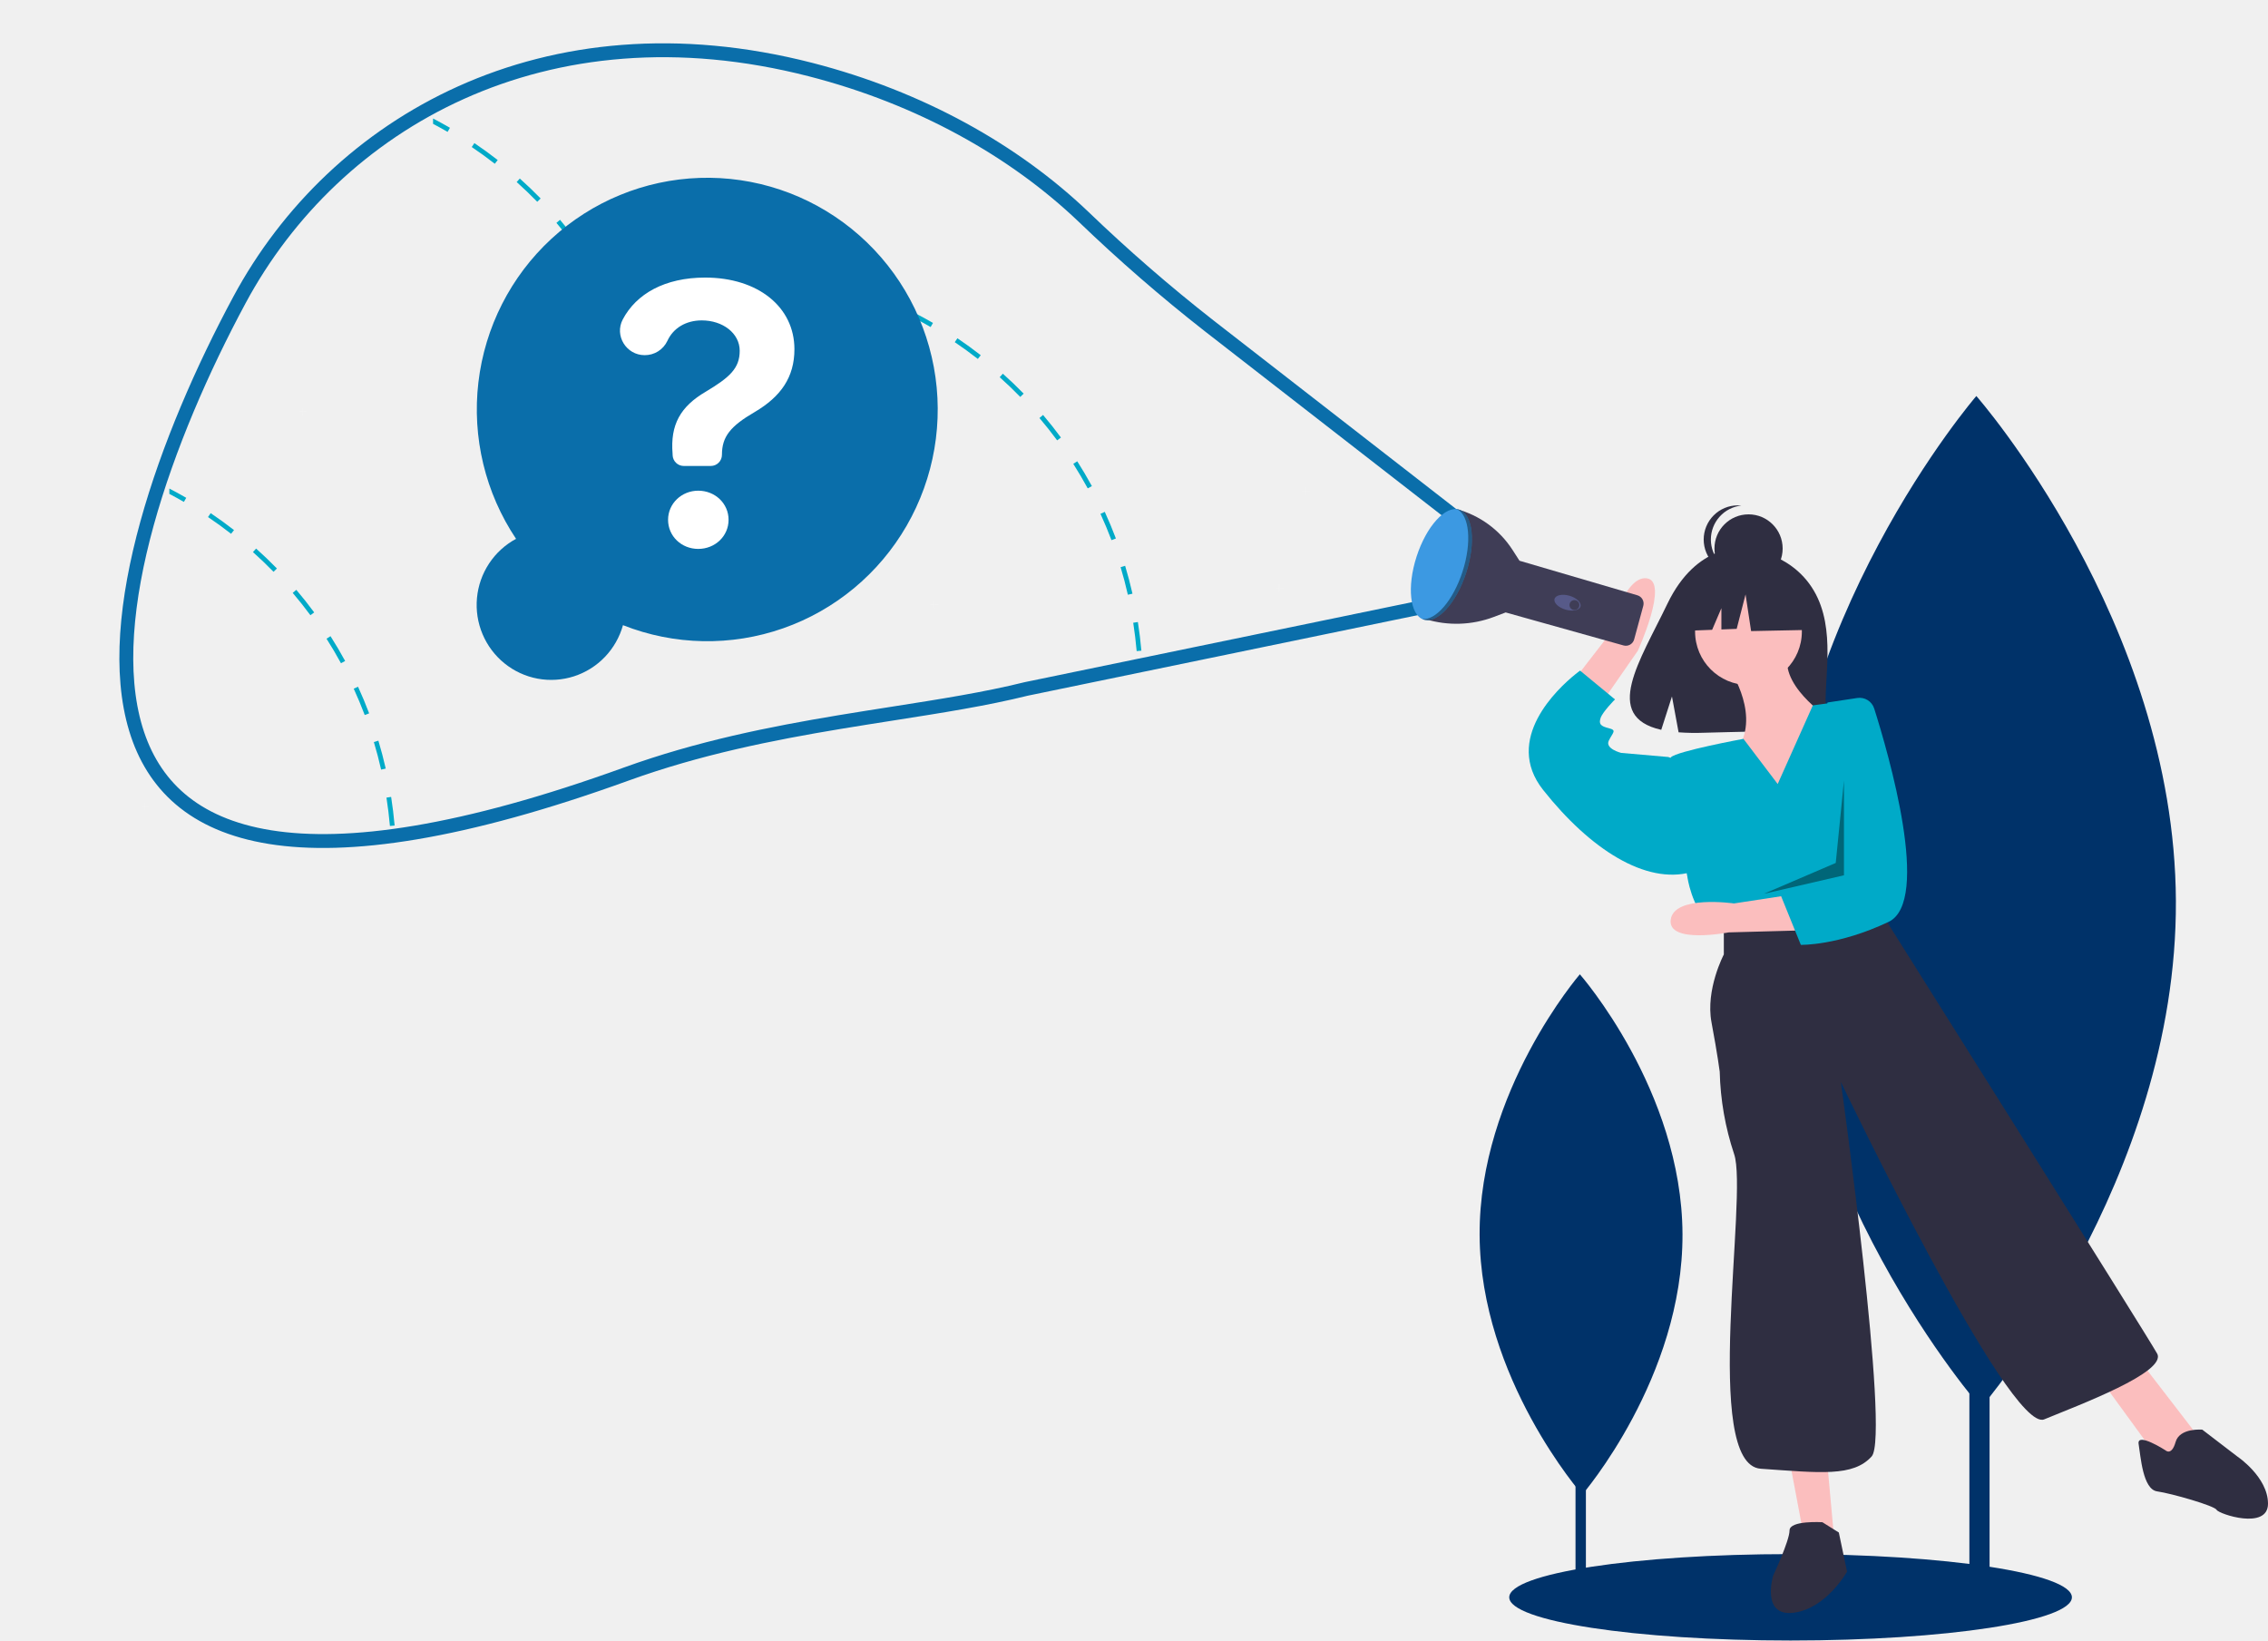
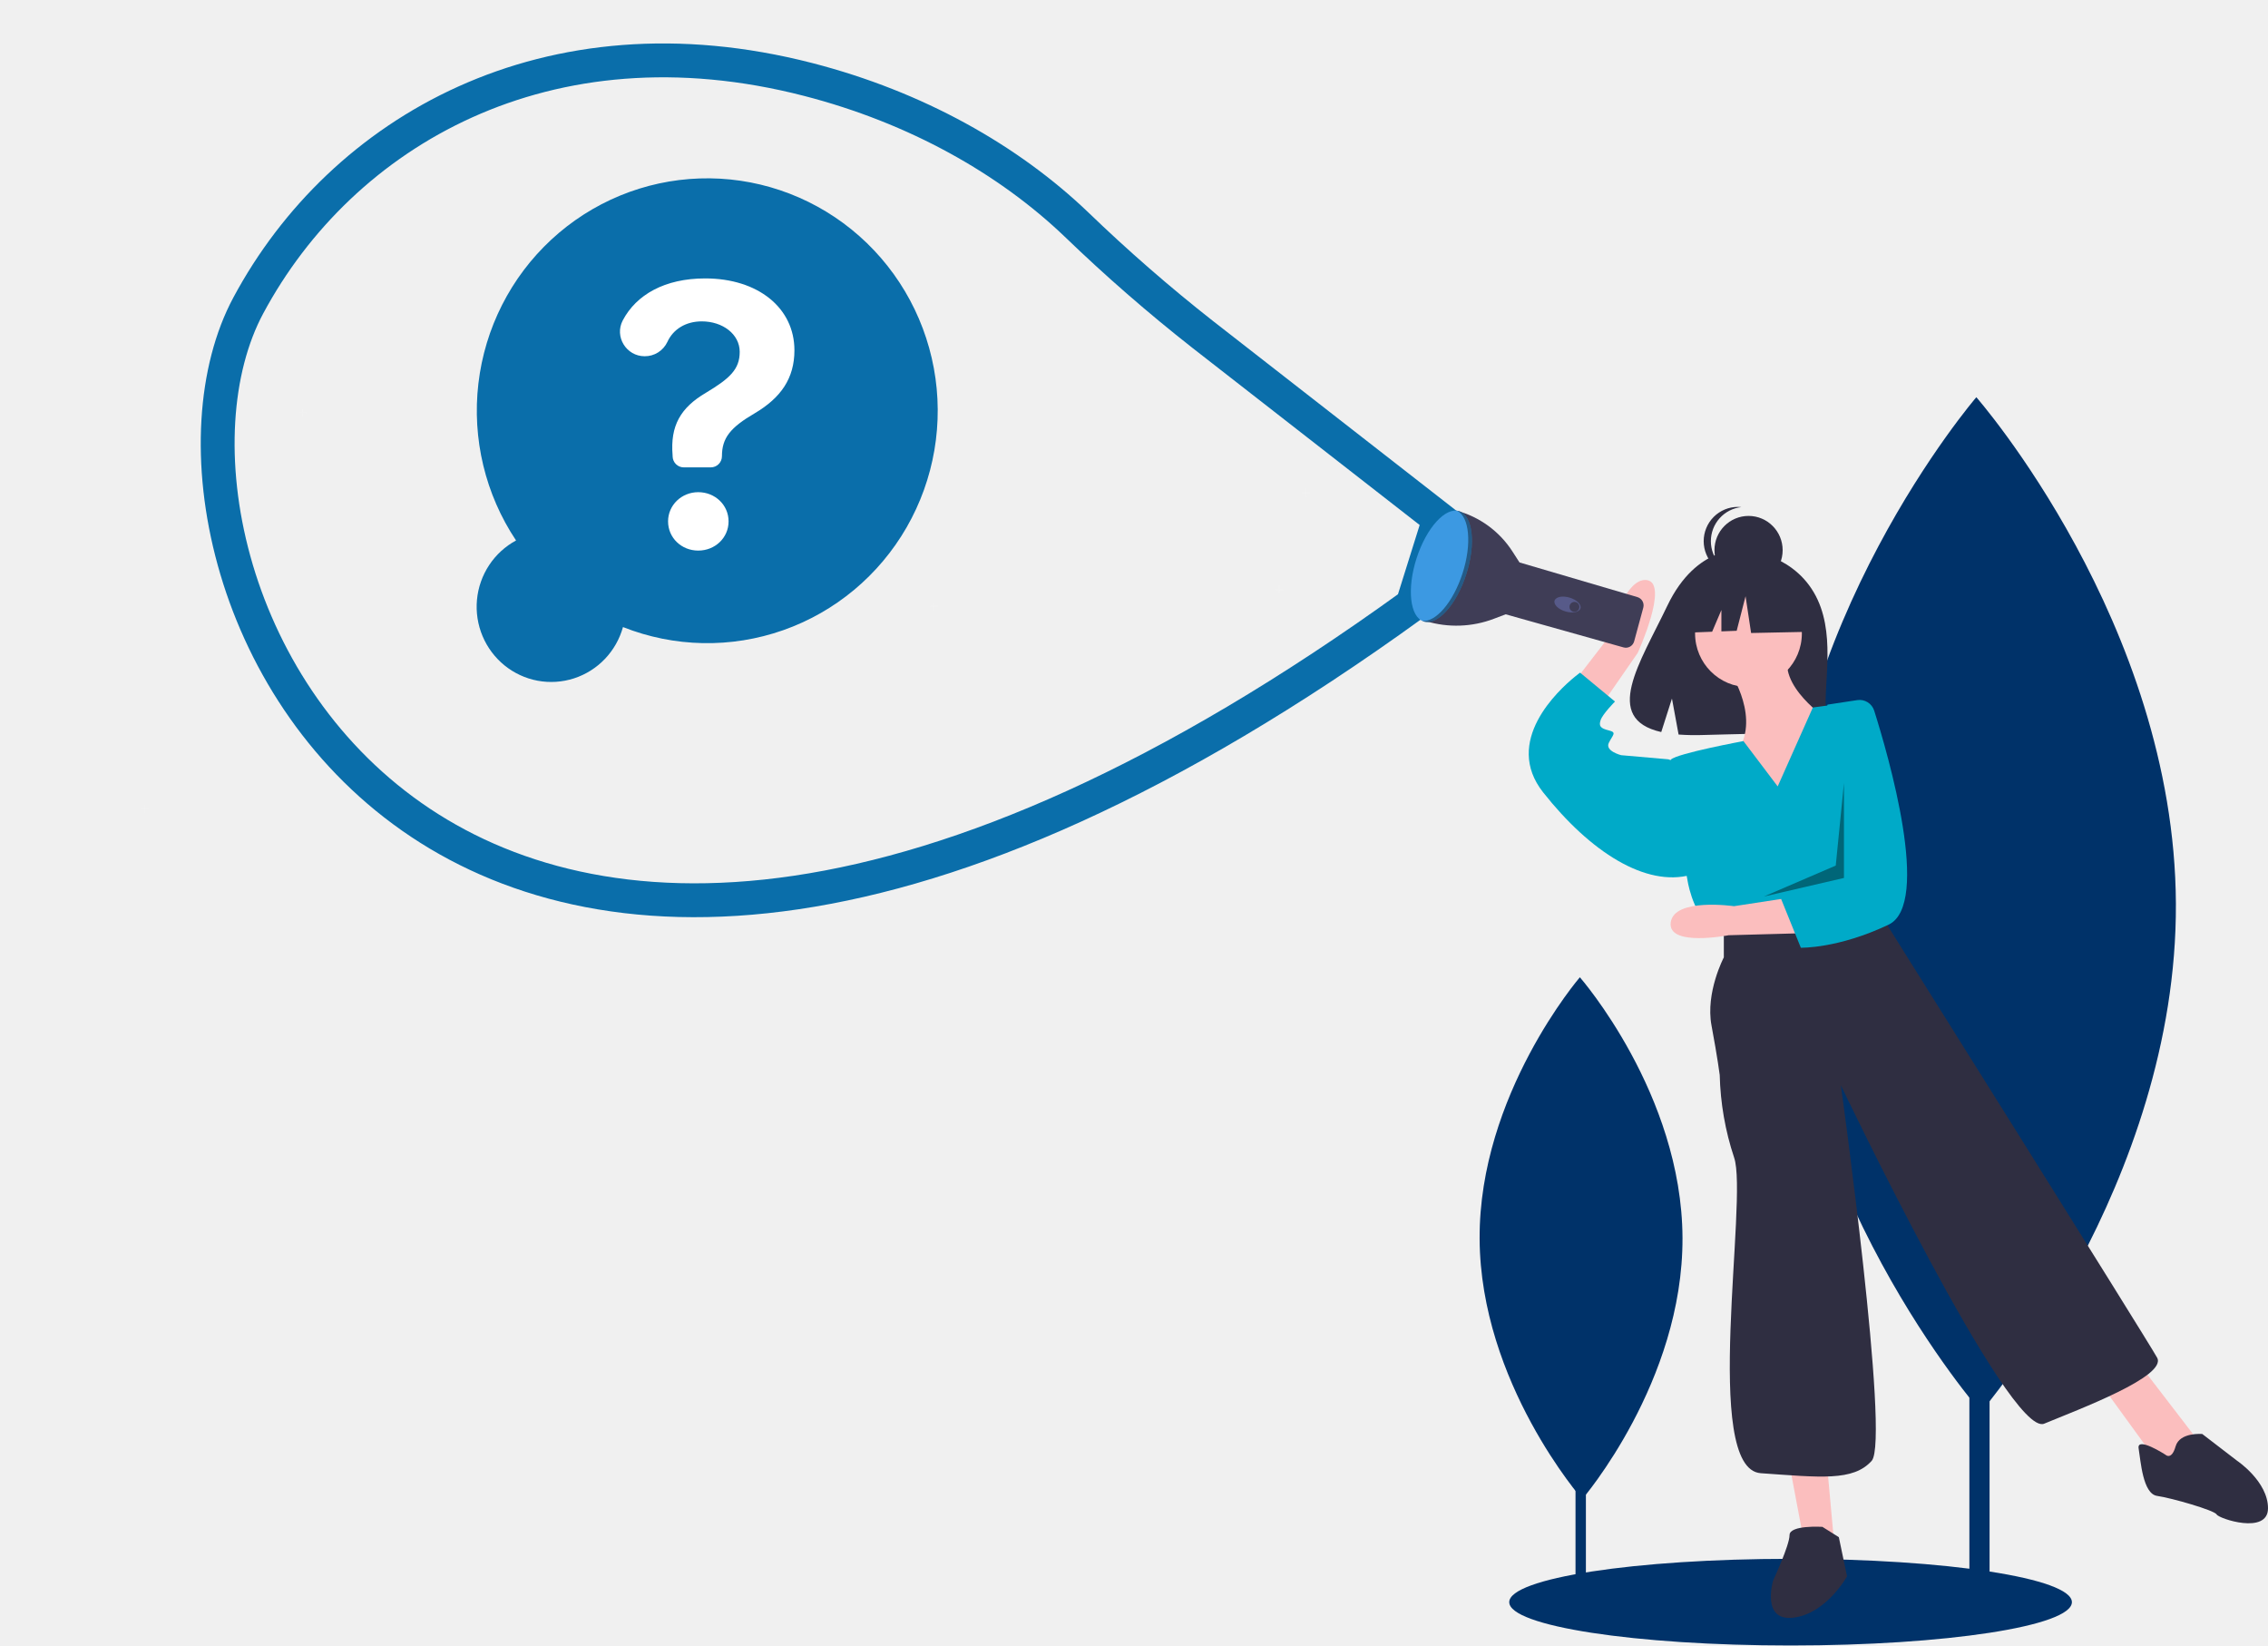
- <svg xmlns="http://www.w3.org/2000/svg" width="817" height="591" viewBox="0 0 817 591" fill="none">
-   <path d="M716.703 287.872H709.43V575.655H716.703V287.872Z" fill="#003269" />
-   <path d="M783.82 324.546C784.283 425.177 713.611 507.083 713.611 507.083C713.611 507.083 642.188 425.833 641.725 325.202C641.262 224.572 711.935 142.666 711.935 142.666C711.935 142.666 783.357 223.916 783.82 324.546Z" fill="#003269" />
-   <path d="M571.288 423.278H567.547V571.292H571.288V423.278Z" fill="#003269" />
-   <path d="M606.084 444.545C606.322 496.302 569.974 538.428 569.974 538.428C569.974 538.428 533.239 496.64 533.001 444.883C532.763 393.126 569.111 351 569.111 351C569.111 351 605.846 392.789 606.084 444.545Z" fill="#003269" />
-   <path d="M645.015 591C700.984 591 746.357 584.033 746.357 575.438C746.357 566.843 700.984 559.876 645.015 559.876C589.045 559.876 543.673 566.843 543.673 575.438C543.673 584.033 589.045 591 645.015 591Z" fill="#003269" />
-   <path d="M653.373 212.742C644.787 198.208 627.801 197.531 627.801 197.531C627.801 197.531 611.248 195.411 600.63 217.545C590.733 238.177 577.074 258.097 598.431 262.927L602.289 250.898L604.678 263.822C607.719 264.041 610.769 264.094 613.816 263.979C636.688 263.239 658.47 264.195 657.768 255.973C656.836 245.043 661.634 226.726 653.373 212.742Z" fill="#2F2E41" />
-   <path d="M622.453 240.112C622.453 240.112 633.549 255.674 626.891 268.272C620.234 280.87 642.426 294.209 642.426 294.209L658.699 258.638C658.699 258.638 639.467 246.04 644.645 234.184L622.453 240.112Z" fill="#FBBEBE" />
-   <path d="M629.85 246.781C640.472 246.781 649.083 238.155 649.083 227.514C649.083 216.873 640.472 208.247 629.85 208.247C619.228 208.247 610.617 216.873 610.617 227.514C610.617 238.155 619.228 246.781 629.85 246.781Z" fill="#FBBEBE" />
-   <path d="M563.29 249.787L579.363 229.013C579.363 229.013 585.022 207.237 593.219 208.341C601.416 209.445 589.982 234.455 589.982 234.455L574.011 257.451L563.29 249.787Z" fill="#FBBEBE" />
-   <path d="M644.645 526.158L649.823 553.577L660.919 556.541L657.96 523.935L644.645 526.158Z" fill="#FBBEBE" />
-   <path d="M756.343 496.516L776.316 523.935L784.453 527.64L791.11 516.524L771.137 490.587L756.343 496.516Z" fill="#FBBEBE" />
-   <path d="M640.377 282.446L628.037 266.173C628.037 266.173 604.13 270.589 601.911 272.813C599.692 275.036 607.829 315.794 607.829 315.794C607.829 315.794 609.308 326.909 615.966 332.838L622.623 337.284L677.363 326.168L679.421 301.769C680.171 292.881 679.059 283.935 676.157 275.503C673.255 267.071 668.626 259.34 662.568 252.804L653.044 254.109L640.377 282.446Z" fill="#00AAC8" />
-   <path d="M604.7 274.2L601.001 272.718L583.988 271.236C583.988 271.236 578.07 269.754 579.549 266.79C581.029 263.826 582.508 263.085 579.549 262.344C576.59 261.603 575.851 260.861 576.59 258.638C577.33 256.415 581.768 251.969 581.768 251.969L569.193 241.594C569.193 241.594 568.512 242.076 567.412 242.969C561.169 248.033 541.413 266.304 555.878 284.575C572.892 306.066 592.864 318.663 609.138 314.217L604.7 274.2Z" fill="#00AAC8" />
-   <path d="M620.974 333.484V343.859C620.974 343.859 614.316 356.457 616.535 368.314C618.754 380.171 619.494 386.099 619.494 386.099C619.736 396.183 621.481 406.174 624.672 415.741C629.85 430.562 612.837 527.64 634.289 529.122C655.741 530.604 667.576 532.086 674.234 524.676C680.891 517.265 663.138 389.804 663.138 389.804C663.138 389.804 723.795 516.524 736.37 511.337C748.946 506.15 780.754 494.293 777.055 487.623C773.356 480.954 680.151 332.743 680.151 332.743L677.193 326.074L620.974 333.484Z" fill="#2F2E41" />
-   <path d="M656.48 548.39C656.48 548.39 644.645 547.649 644.645 551.354C644.645 555.059 638.727 567.657 638.727 567.657C638.727 567.657 634.289 582.478 646.124 580.996C657.96 579.514 665.357 566.175 665.357 566.175L662.398 552.095L656.48 548.39Z" fill="#2F2E41" />
-   <path d="M780.014 522.453C780.014 522.453 769.658 515.783 770.397 520.229C771.137 524.676 771.877 536.533 777.055 537.274C782.233 538.015 797.767 542.461 798.507 543.943C799.247 545.425 817 551.354 817 541.72C817 532.086 805.904 524.676 805.904 524.676L793.329 515.042C793.329 515.042 785.192 514.301 783.712 519.488C782.233 524.676 780.014 522.453 780.014 522.453Z" fill="#2F2E41" />
-   <path d="M629.879 209.909C636.663 209.909 642.162 204.4 642.162 197.605C642.162 190.809 636.663 185.301 629.879 185.301C623.096 185.301 617.597 190.809 617.597 197.605C617.597 204.4 623.096 209.909 629.879 209.909Z" fill="#2F2E41" />
-   <path d="M616.304 194.367C616.305 191.328 617.428 188.397 619.457 186.138C621.486 183.879 624.277 182.452 627.294 182.132C626.864 182.086 626.433 182.063 626.001 182.063C622.743 182.063 619.619 183.359 617.316 185.666C615.013 187.974 613.719 191.104 613.719 194.367C613.719 197.63 615.013 200.76 617.316 203.067C619.619 205.375 622.743 206.671 626.001 206.671C626.433 206.671 626.864 206.648 627.294 206.602C624.277 206.282 621.486 204.855 619.457 202.596C617.428 200.337 616.305 197.406 616.304 194.367Z" fill="#2F2E41" />
-   <path d="M649.577 211.341L632.795 202.535L609.62 206.138L604.825 227.352L616.761 226.892L620.096 219.099V226.764L625.603 226.552L628.799 214.143L630.797 227.352L650.376 226.952L649.577 211.341Z" fill="#2F2E41" />
-   <path d="M648.572 335.201L622.691 335.902C622.691 335.902 600.608 340.207 601.847 331.278C603.086 322.348 624.63 325.471 624.63 325.471L648.212 321.867L648.572 335.201Z" fill="#FBBEBE" />
-   <path d="M669.049 251.454C670.35 251.256 671.678 251.531 672.795 252.227C673.912 252.924 674.744 253.997 675.141 255.254C680.208 271.249 695.817 324.774 680.309 332.118C662.042 340.767 648.712 340.387 648.712 340.387L641.577 322.788L648.072 316.682L655.007 272.015L658.33 253.08L669.049 251.454Z" fill="#00AAC8" />
-   <path opacity="0.4" d="M664.248 281.24L661.289 310.882L635.398 321.998L664.248 315.329V281.24Z" fill="black" />
-   <path d="M524.622 183.383C532.961 185.596 540.175 190.847 544.855 198.107L547.274 201.861L547.396 202.016L589.845 214.46C590.623 214.688 591.281 215.213 591.677 215.922C592.072 216.63 592.175 217.467 591.961 218.25L588.666 230.355C588.558 230.75 588.374 231.119 588.124 231.441C587.874 231.764 587.562 232.034 587.207 232.236C586.852 232.437 586.461 232.567 586.056 232.616C585.651 232.666 585.241 232.635 584.848 232.525L542.388 220.636L542.387 220.637L538.123 222.252C530.27 225.226 521.657 225.519 513.622 223.086L524.622 183.383Z" fill="#3F3D56" />
-   <path d="M569.325 218.489C569.727 217.112 567.964 215.384 565.388 214.629C562.812 213.874 560.398 214.378 559.996 215.754C559.594 217.13 561.356 218.859 563.932 219.614C566.509 220.369 568.923 219.865 569.325 218.489Z" fill="#575A89" />
-   <path d="M435.505 117.331L435.511 117.336L522.663 185.065L512.069 218.779L369.723 248.182L369.675 248.193L369.626 248.205C355.077 251.819 338.847 254.364 321.436 257.093C315.24 258.065 308.894 259.059 302.422 260.134C277.854 264.214 251.648 269.424 225.562 278.868C166.552 300.232 125.236 306.063 97.266 301.574C83.327 299.338 72.777 294.55 64.972 287.912C57.172 281.279 51.975 272.68 48.923 262.592C42.788 242.312 45.364 216.134 52.96 188.604C60.536 161.144 73.012 132.674 86.289 107.999C120.678 44.089 196.297 0.457 292.043 25.082C331.536 35.24 365.403 54.306 390.308 78.088C404.7 91.928 419.785 105.026 435.505 117.331Z" stroke="#0A6EAA" stroke-width="5" />
-   <path d="M567.157 219.758C568.141 219.758 568.939 218.959 568.939 217.973C568.939 216.987 568.141 216.188 567.157 216.188C566.173 216.188 565.375 216.987 565.375 217.973C565.375 218.959 566.173 219.758 567.157 219.758Z" fill="#3F3D56" />
-   <path d="M528.17 206.311C531.71 195.375 530.578 185.21 525.641 183.606C520.705 182.003 513.833 189.568 510.294 200.504C506.754 211.44 507.886 221.606 512.823 223.209C517.759 224.813 524.631 217.247 528.17 206.311Z" fill="#3C99E2" />
-   <path opacity="0.4" d="M526.851 205.925C530.262 195.387 529.334 185.566 524.846 183.43C525.116 183.464 525.382 183.523 525.641 183.606C530.578 185.21 531.71 195.375 528.17 206.311C524.631 217.247 517.759 224.813 512.823 223.209C512.644 223.151 512.469 223.08 512.299 222.999C517.155 223.618 523.498 216.285 526.851 205.925Z" fill="black" />
-   <path d="M471.905 176.885H470.557V175.535H470.294V176.885H468.946V177.149H470.294V178.499H470.557V177.149H471.905V176.885Z" fill="#F2F2F2" />
-   <path d="M462.289 211.715H460.941V210.365H460.678V211.715H459.33V211.979H460.678V213.329H460.941V211.979H462.289V211.715Z" fill="#F2F2F2" />
-   <path d="M338.015 217.643H336.668V216.293H336.404V217.643H335.056V217.907H336.404V219.257H336.668V217.907H338.015V217.643Z" fill="#F2F2F2" />
-   <path d="M222.423 153.787L220.744 154.046C221.27 157.411 221.684 160.849 221.987 164.25L223.681 164.102C223.378 160.656 222.956 157.188 222.423 153.787Z" fill="#00AAC8" />
-   <path d="M217.83 133.527L216.202 134.023C217.186 137.284 218.067 140.626 218.814 143.953L220.478 143.575C219.716 140.211 218.821 136.832 217.83 133.527Z" fill="#00AAC8" />
-   <path d="M210.499 114.096L208.953 114.808C210.373 117.913 211.705 121.099 212.911 124.286L214.501 123.685C213.281 120.462 211.942 117.231 210.499 114.096Z" fill="#00AAC8" />
-   <path d="M200.587 95.881L199.152 96.793C200.979 99.668 202.732 102.647 204.359 105.633L205.854 104.818C204.212 101.795 202.436 98.786 200.587 95.881Z" fill="#00AAC8" />
-   <path d="M201.737 79.185L200.443 80.289C202.647 82.883 204.792 85.595 206.819 88.337L208.18 87.322C206.138 84.55 203.971 81.808 201.737 79.185Z" fill="#00AAC8" />
-   <path d="M187.253 64.32L186.122 65.587C188.666 67.862 191.159 70.255 193.534 72.694L194.754 71.501C192.35 69.033 189.827 66.617 187.253 64.32Z" fill="#00AAC8" />
-   <path d="M170.891 51.559L169.936 52.967C172.762 54.871 175.558 56.902 178.243 58.999L179.294 57.658C176.572 55.538 173.746 53.486 170.891 51.559Z" fill="#00AAC8" />
-   <path d="M156 42.696V44.623C157.768 45.549 159.521 46.52 161.237 47.513L162.088 46.038C160.091 44.882 158.061 43.768 156 42.696Z" fill="#00AAC8" />
-   <path d="M231.498 166.32L233.199 166.289C233.23 168.009 233.232 169.738 233.206 171.429L231.505 171.402C231.531 169.731 231.529 168.021 231.498 166.32Z" fill="#00AAC8" />
-   <path d="M140.897 287.091L139.218 287.35C139.743 290.715 140.158 294.153 140.461 297.555L142.155 297.406C141.852 293.961 141.43 290.493 140.897 287.091Z" fill="#00AAC8" />
-   <path d="M136.304 266.831L134.676 267.327C135.66 270.588 136.54 273.93 137.288 277.257L138.952 276.879C138.19 273.515 137.295 270.136 136.304 266.831Z" fill="#00AAC8" />
-   <path d="M128.973 247.4L127.427 248.112C128.847 251.217 130.179 254.403 131.385 257.59L132.975 256.989C131.754 253.766 130.416 250.535 128.973 247.4Z" fill="#00AAC8" />
-   <path d="M119.061 229.185L117.626 230.097C119.453 232.972 121.206 235.951 122.833 238.938L124.328 238.122C122.685 235.099 120.91 232.09 119.061 229.185Z" fill="#00AAC8" />
-   <path d="M106.737 212.489L105.443 213.594C107.647 216.187 109.792 218.899 111.819 221.641L113.18 220.626C111.138 217.855 108.971 215.113 106.737 212.489Z" fill="#00AAC8" />
-   <path d="M92.253 197.624L91.121 198.891C93.666 201.166 96.159 203.56 98.534 205.998L99.754 204.805C97.35 202.337 94.828 199.921 92.253 197.624Z" fill="#00AAC8" />
-   <path d="M75.891 184.863L74.936 186.271C77.762 188.175 80.558 190.206 83.243 192.303L84.294 190.962C81.572 188.842 78.746 186.79 75.891 184.863Z" fill="#00AAC8" />
-   <path d="M61 176V177.927C62.768 178.853 64.521 179.824 66.237 180.817L67.088 179.342C65.091 178.186 63.061 177.072 61 176Z" fill="#00AAC8" />
-   <path d="M409.897 224.091L408.218 224.35C408.743 227.715 409.158 231.153 409.461 234.555L411.155 234.406C410.852 230.961 410.43 227.493 409.897 224.091Z" fill="#00AAC8" />
-   <path d="M405.304 203.831L403.676 204.327C404.66 207.588 405.54 210.93 406.288 214.257L407.952 213.879C407.19 210.515 406.295 207.136 405.304 203.831Z" fill="#00AAC8" />
-   <path d="M397.973 184.4L396.427 185.112C397.847 188.217 399.179 191.403 400.385 194.59L401.975 193.99C400.755 190.766 399.416 187.535 397.973 184.4Z" fill="#00AAC8" />
-   <path d="M388.061 166.185L386.626 167.097C388.453 169.972 390.206 172.951 391.833 175.938L393.328 175.122C391.686 172.099 389.91 169.09 388.061 166.185Z" fill="#00AAC8" />
-   <path d="M375.737 149.489L374.443 150.594C376.647 153.187 378.792 155.899 380.819 158.641L382.18 157.626C380.138 154.855 377.971 152.113 375.737 149.489Z" fill="#00AAC8" />
-   <path d="M361.253 134.624L360.121 135.891C362.666 138.166 365.159 140.56 367.534 142.998L368.754 141.805C366.35 139.337 363.827 136.921 361.253 134.624Z" fill="#00AAC8" />
-   <path d="M344.891 121.863L343.936 123.271C346.762 125.175 349.558 127.206 352.243 129.303L353.294 127.962C350.572 125.842 347.746 123.79 344.891 121.863Z" fill="#00AAC8" />
-   <path d="M330 113V114.927C331.768 115.853 333.521 116.824 335.237 117.817L336.088 116.342C334.091 115.186 332.061 114.072 330 113Z" fill="#00AAC8" />
-   <path d="M110.437 148.133H109.183V146.876H108.938V148.133H107.684V148.377H108.938V149.634H109.183V148.377H110.437V148.133Z" fill="#F2F2F2" />
-   <path d="M53.569 290.462H52.314V289.206H52.069V290.462H50.815V290.707H52.069V291.964H52.314V290.707H53.569V290.462Z" fill="#F2F2F2" />
-   <path d="M185.898 194.121C174.817 177.557 170.005 157.548 172.336 137.723C174.667 117.897 183.986 99.568 198.604 86.059C213.221 72.55 232.169 64.756 252.011 64.09C271.853 63.424 291.275 69.931 306.756 82.43C322.236 94.928 332.75 112.592 336.39 132.217C340.031 151.842 336.556 172.129 326.598 189.399C316.639 206.67 300.855 219.779 282.109 226.351C263.362 232.923 242.895 232.522 224.417 225.221C223.219 229.52 220.98 233.454 217.899 236.67C214.818 239.885 210.993 242.283 206.765 243.647C202.537 245.012 198.039 245.301 193.672 244.488C189.306 243.676 185.208 241.787 181.746 238.992C178.284 236.196 175.565 232.581 173.832 228.47C172.1 224.358 171.409 219.879 171.82 215.433C172.232 210.988 173.733 206.714 176.19 202.994C178.647 199.275 181.982 196.226 185.898 194.121Z" fill="#0A6EAA" />
-   <path d="M254.019 99.998C273.069 99.998 286.174 110.588 286.174 125.81C286.174 135.891 281.298 142.866 271.9 148.415C263.061 153.557 260.064 157.325 260.064 163.842C260.064 164.37 259.961 164.893 259.759 165.381C259.557 165.869 259.262 166.312 258.889 166.686C258.516 167.059 258.074 167.355 257.587 167.558C257.1 167.76 256.578 167.864 256.051 167.864H246.313C245.273 167.864 244.273 167.459 243.525 166.735C242.777 166.011 242.339 165.024 242.302 163.982L242.285 163.485C241.421 152.997 245.079 146.481 254.273 141.084C262.858 135.942 266.465 132.684 266.465 126.371C266.465 120.057 260.369 115.424 252.8 115.424C247.047 115.424 242.495 118.231 240.406 122.813C239.672 124.364 238.511 125.672 237.058 126.582C235.606 127.492 233.924 127.967 232.211 127.949C225.613 127.949 221.254 120.916 224.34 115.071C229.221 105.824 239.52 99.998 254.019 99.998ZM240.659 187.261C240.659 181.406 245.536 176.773 251.53 176.773C257.575 176.773 262.452 181.355 262.452 187.261C262.452 193.167 257.575 197.749 251.53 197.749C245.485 197.749 240.659 193.167 240.659 187.261Z" fill="white" />
+ <svg xmlns="http://www.w3.org/2000/svg" width="335" height="243" viewBox="0 0 335 243" fill="none">
+   <path d="M293.874 118.363H290.892V236.691H293.874V118.363Z" fill="#003269" />
+   <path d="M321.395 133.443C321.585 174.819 292.607 208.496 292.607 208.496C292.607 208.496 263.321 175.089 263.131 133.713C262.941 92.337 291.919 58.66 291.919 58.66C291.919 58.66 321.205 92.067 321.395 133.443Z" fill="#003269" />
+   <path d="M234.249 174.038H232.715V234.897H234.249V174.038Z" fill="#003269" />
+   <path d="M248.517 182.783C248.614 204.063 233.71 221.384 233.71 221.384C233.71 221.384 218.648 204.202 218.55 182.921C218.452 161.641 233.357 144.32 233.357 144.32C233.357 144.32 248.419 161.502 248.517 182.783Z" fill="#003269" />
+   <path d="M264.48 243C287.429 243 306.034 240.135 306.034 236.601C306.034 233.067 287.429 230.203 264.48 230.203C241.53 230.203 222.926 233.067 222.926 236.601C222.926 240.135 241.53 243 264.48 243Z" fill="#003269" />
+   <path d="M267.907 87.473C264.386 81.497 257.421 81.218 257.421 81.218C257.421 81.218 250.634 80.347 246.28 89.448C242.222 97.931 236.621 106.121 245.379 108.107L246.96 103.161L247.94 108.475C249.187 108.565 250.438 108.587 251.687 108.54C261.065 108.235 269.997 108.628 269.709 105.248C269.327 100.754 271.294 93.222 267.907 87.473Z" fill="#2F2E41" />
+   <path d="M255.229 98.726C255.229 98.726 259.778 105.125 257.048 110.305C254.319 115.485 263.418 120.969 263.418 120.969L270.091 106.344C270.091 106.344 262.205 101.164 264.328 96.289L255.229 98.726Z" fill="#FBBEBE" />
+   <path d="M258.262 101.469C262.617 101.469 266.148 97.922 266.148 93.546C266.148 89.171 262.617 85.624 258.262 85.624C253.906 85.624 250.375 89.171 250.375 93.546C250.375 97.922 253.906 101.469 258.262 101.469Z" fill="#FBBEBE" />
+   <path d="M230.97 102.704L237.56 94.162C237.56 94.162 239.881 85.209 243.242 85.663C246.603 86.117 241.914 96.4 241.914 96.4L235.366 105.855L230.97 102.704Z" fill="#FBBEBE" />
+   <path d="M264.328 216.339L266.451 227.613L271.001 228.832L269.788 215.425L264.328 216.339Z" fill="#FBBEBE" />
+   <path d="M310.128 204.151L318.318 215.425L321.654 216.948L324.384 212.378L316.195 201.714L310.128 204.151Z" fill="#FBBEBE" />
+   <path d="M262.578 116.133L257.518 109.442C257.518 109.442 247.716 111.258 246.806 112.172C245.896 113.086 249.232 129.844 249.232 129.844C249.232 129.844 249.839 134.415 252.569 136.852L255.298 138.68L277.744 134.11L278.588 124.077C278.895 120.423 278.439 116.745 277.249 113.278C276.059 109.811 274.161 106.632 271.677 103.945V103.945L267.772 104.481L262.578 116.133Z" fill="#00AAC8" />
+   <path d="M247.949 112.742L246.433 112.133L239.456 111.523C239.456 111.523 237.03 110.914 237.637 109.695C238.243 108.477 238.85 108.172 237.637 107.867C236.423 107.562 236.12 107.258 236.423 106.344C236.727 105.43 238.546 103.601 238.546 103.601L233.39 99.336C233.39 99.336 233.111 99.534 232.66 99.901C230.1 101.983 221.999 109.496 227.93 117.008C234.907 125.844 243.096 131.024 249.769 129.196L247.949 112.742Z" fill="#00AAC8" />
+   <path d="M254.622 137.118V141.384C254.622 141.384 251.892 146.564 252.802 151.439C253.712 156.314 254.015 158.751 254.015 158.751C254.114 162.898 254.83 167.006 256.139 170.939C258.262 177.033 251.286 216.948 260.082 217.558C268.878 218.167 273.731 218.777 276.461 215.73C279.19 212.683 271.911 160.275 271.911 160.275C271.911 160.275 296.783 212.378 301.939 210.245C307.095 208.112 320.138 203.237 318.621 200.495C317.105 197.753 278.887 136.813 278.887 136.813L277.674 134.071L254.622 137.118Z" fill="#2F2E41" />
+   <path d="M269.181 225.48C269.181 225.48 264.328 225.175 264.328 226.699C264.328 228.222 261.902 233.402 261.902 233.402C261.902 233.402 260.082 239.496 264.935 238.887C269.788 238.277 272.821 232.793 272.821 232.793L271.608 227.003L269.181 225.48Z" fill="#2F2E41" />
+   <path d="M319.834 214.816C319.834 214.816 315.588 212.073 315.891 213.901C316.195 215.73 316.498 220.605 318.621 220.909C320.744 221.214 327.114 223.042 327.417 223.652C327.72 224.261 335 226.699 335 222.738C335 218.777 330.45 215.73 330.45 215.73L325.294 211.769C325.294 211.769 321.958 211.464 321.351 213.597C320.744 215.73 319.834 214.816 319.834 214.816Z" fill="#2F2E41" />
+   <path d="M258.274 86.308C261.055 86.308 263.31 84.043 263.31 81.249C263.31 78.455 261.055 76.19 258.274 76.19C255.492 76.19 253.238 78.455 253.238 81.249C253.238 84.043 255.492 86.308 258.274 86.308Z" fill="#2F2E41" />
+   <path d="M252.707 79.917C252.708 78.668 253.168 77.463 254 76.534C254.832 75.605 255.977 75.018 257.214 74.887C257.037 74.868 256.86 74.858 256.683 74.858C255.348 74.858 254.067 75.391 253.122 76.34C252.178 77.289 251.647 78.576 251.647 79.917C251.647 81.259 252.178 82.546 253.122 83.495C254.067 84.443 255.348 84.976 256.683 84.976C256.86 84.976 257.037 84.967 257.214 84.948C255.977 84.816 254.832 84.23 254 83.301C253.168 82.372 252.708 81.167 252.707 79.917V79.917Z" fill="#2F2E41" />
+   <path d="M266.35 86.897L259.469 83.276L249.967 84.757L248 93.48L252.895 93.291L254.262 90.086V93.238L256.52 93.151L257.831 88.049L258.65 93.48L266.678 93.315L266.35 86.897Z" fill="#2F2E41" />
+   <path d="M265.938 137.824L255.326 138.112C255.326 138.112 246.271 139.882 246.779 136.211C247.287 132.539 256.121 133.823 256.121 133.823L265.791 132.341L265.938 137.824Z" fill="#FBBEBE" />
+   <path d="M274.335 103.39C274.868 103.308 275.413 103.421 275.871 103.708C276.329 103.994 276.67 104.435 276.833 104.952C278.91 111.529 285.311 133.537 278.952 136.556C271.462 140.112 265.996 139.956 265.996 139.956L263.07 132.72L265.734 130.209L268.577 111.844L269.939 104.058L274.335 103.39Z" fill="#00AAC8" />
+   <path opacity="0.4" d="M272.366 115.637L271.153 127.825L260.537 132.395L272.366 129.653V115.637Z" fill="black" />
+   <path d="M215.114 75.401C218.533 76.311 221.492 78.47 223.41 81.455L224.403 82.999L224.452 83.062L241.858 88.179C242.177 88.273 242.447 88.489 242.609 88.78C242.771 89.071 242.813 89.415 242.726 89.737L241.375 94.715C241.331 94.877 241.255 95.028 241.152 95.161C241.05 95.294 240.922 95.405 240.777 95.488C240.631 95.571 240.471 95.624 240.305 95.644C240.139 95.665 239.97 95.652 239.809 95.607L222.399 90.718L222.399 90.719L220.65 91.383C217.43 92.606 213.899 92.726 210.604 91.726V91.726L215.114 75.401Z" fill="#3F3D56" />
+   <path d="M233.444 89.835C233.609 89.269 232.886 88.559 231.83 88.249C230.774 87.938 229.784 88.145 229.619 88.711C229.454 89.277 230.177 89.987 231.233 90.298C232.289 90.609 233.279 90.401 233.444 89.835Z" fill="#575A89" />
+   <path d="M177.661 49.4L177.668 49.405L212.599 76.626L208.626 89.301C135.969 141.878 87.895 139.615 60.817 120.618C47.124 111.012 38.468 96.944 34.566 82.784C30.648 68.567 31.6 54.572 36.682 45.101C50.475 19.396 80.806 1.79 119.379 11.738C135.342 15.855 148.999 23.575 159.018 33.168C164.954 38.892 171.177 44.31 177.661 49.4Z" stroke="#0A6EAA" stroke-width="5" />
+   <path d="M232.555 90.357C232.959 90.357 233.286 90.029 233.286 89.623C233.286 89.218 232.959 88.889 232.555 88.889C232.152 88.889 231.824 89.218 231.824 89.623C231.824 90.029 232.152 90.357 232.555 90.357Z" fill="#3F3D56" />
+   <path d="M216.569 84.829C218.021 80.332 217.556 76.152 215.532 75.493C213.508 74.834 210.69 77.944 209.239 82.441C207.787 86.937 208.252 91.117 210.276 91.776C212.3 92.436 215.118 89.325 216.569 84.829Z" fill="#3C99E2" />
+   <path opacity="0.4" d="M216.028 84.669C217.427 80.337 217.046 76.299 215.206 75.42C215.317 75.434 215.426 75.459 215.532 75.493C217.556 76.152 218.021 80.332 216.569 84.829C215.118 89.325 212.3 92.436 210.276 91.776C210.203 91.752 210.131 91.723 210.061 91.69C212.052 91.945 214.653 88.929 216.028 84.669Z" fill="black" />
+   <path d="M193.498 72.73H192.946V72.174H192.838V72.73H192.285V72.838H192.838V73.393H192.946V72.838H193.498V72.73Z" fill="#F2F2F2" />
+   <path d="M189.555 87.05H189.003V86.495H188.895V87.05H188.342V87.159H188.895V87.714H189.003V87.159H189.555V87.05Z" fill="#F2F2F2" />
+   <path d="M138.599 89.488H138.046V88.933H137.938V89.488H137.385V89.596H137.938V90.151H138.046V89.596H138.599V89.488Z" fill="#F2F2F2" />
+   <path d="M45.283 60.907H44.769V60.391H44.669V60.907H44.154V61.008H44.669V61.525H44.769V61.008H45.283V60.907Z" fill="#F2F2F2" />
+   <path d="M21.965 119.429H21.451V118.912H21.35V119.429H20.836V119.529H21.35V120.046H21.451V119.529H21.965V119.429Z" fill="#F2F2F2" />
+   <path d="M76.225 79.816C71.681 73.006 69.708 64.779 70.664 56.627C71.62 48.475 75.441 40.939 81.435 35.385C87.428 29.83 95.198 26.626 103.333 26.352C111.469 26.078 119.433 28.753 125.781 33.892C132.129 39.031 136.44 46.294 137.932 54.363C139.425 62.432 138 70.774 133.917 77.875C129.833 84.976 123.362 90.366 115.675 93.068C107.988 95.77 99.596 95.606 92.019 92.603C91.528 94.371 90.61 95.989 89.346 97.311C88.083 98.633 86.515 99.619 84.781 100.18C83.047 100.741 81.203 100.86 79.413 100.526C77.622 100.192 75.942 99.415 74.522 98.266C73.103 97.116 71.988 95.63 71.277 93.939C70.567 92.249 70.284 90.407 70.452 88.579C70.621 86.751 71.237 84.994 72.244 83.465C73.251 81.935 74.619 80.682 76.225 79.816Z" fill="#0A6EAA" />
+   <path d="M104.157 41.116C111.968 41.116 117.342 45.47 117.342 51.729C117.342 55.874 115.342 58.742 111.489 61.024C107.865 63.138 106.636 64.687 106.636 67.366C106.636 67.584 106.593 67.799 106.511 67.999C106.428 68.2 106.307 68.382 106.154 68.536C106.001 68.689 105.82 68.811 105.62 68.894C105.42 68.977 105.206 69.02 104.99 69.02H100.997C100.571 69.02 100.161 68.854 99.854 68.556C99.547 68.258 99.368 67.852 99.353 67.424L99.346 67.22C98.992 62.907 100.491 60.228 104.261 58.009C107.781 55.895 109.26 54.555 109.26 51.959C109.26 49.364 106.761 47.459 103.657 47.459C101.298 47.459 99.432 48.613 98.575 50.497C98.274 51.135 97.798 51.672 97.203 52.047C96.607 52.421 95.917 52.616 95.215 52.608C92.51 52.608 90.722 49.717 91.987 47.313C93.989 43.511 98.212 41.116 104.157 41.116ZM98.679 76.996C98.679 74.588 100.679 72.683 103.137 72.683C105.615 72.683 107.615 74.567 107.615 76.996C107.615 79.424 105.615 81.308 103.137 81.308C100.658 81.308 98.679 79.424 98.679 76.996Z" fill="white" />
</svg>
